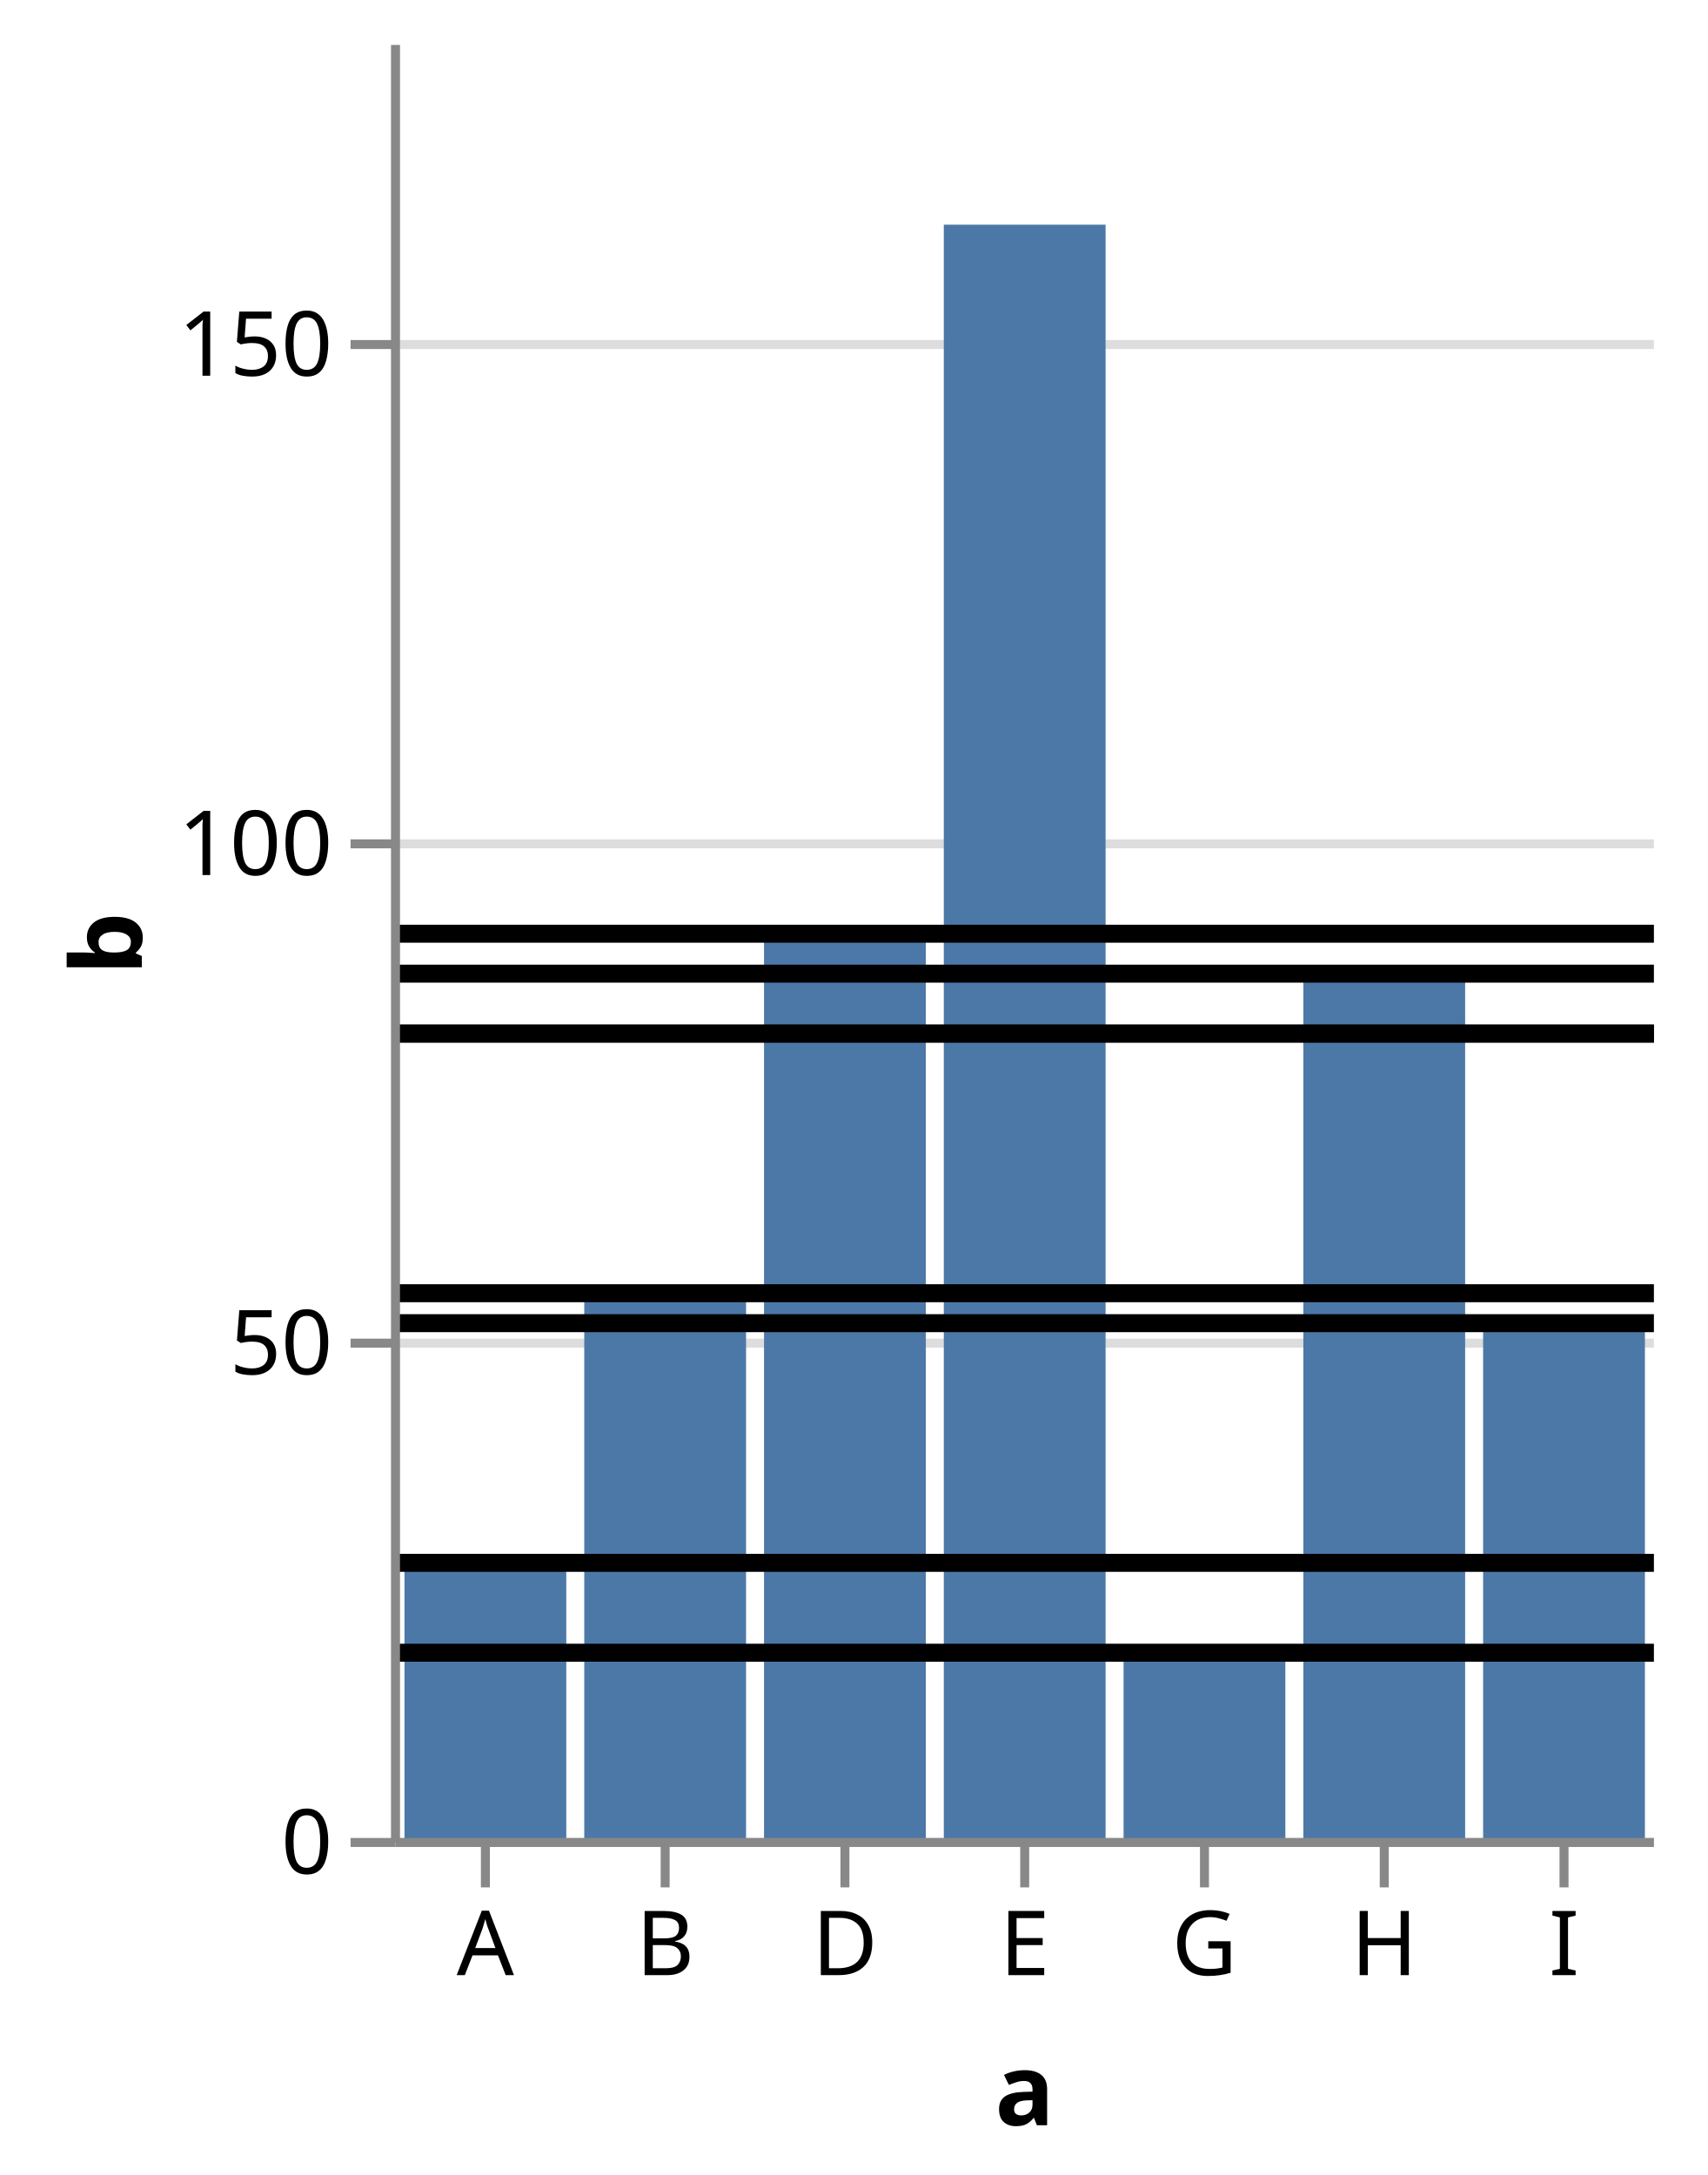
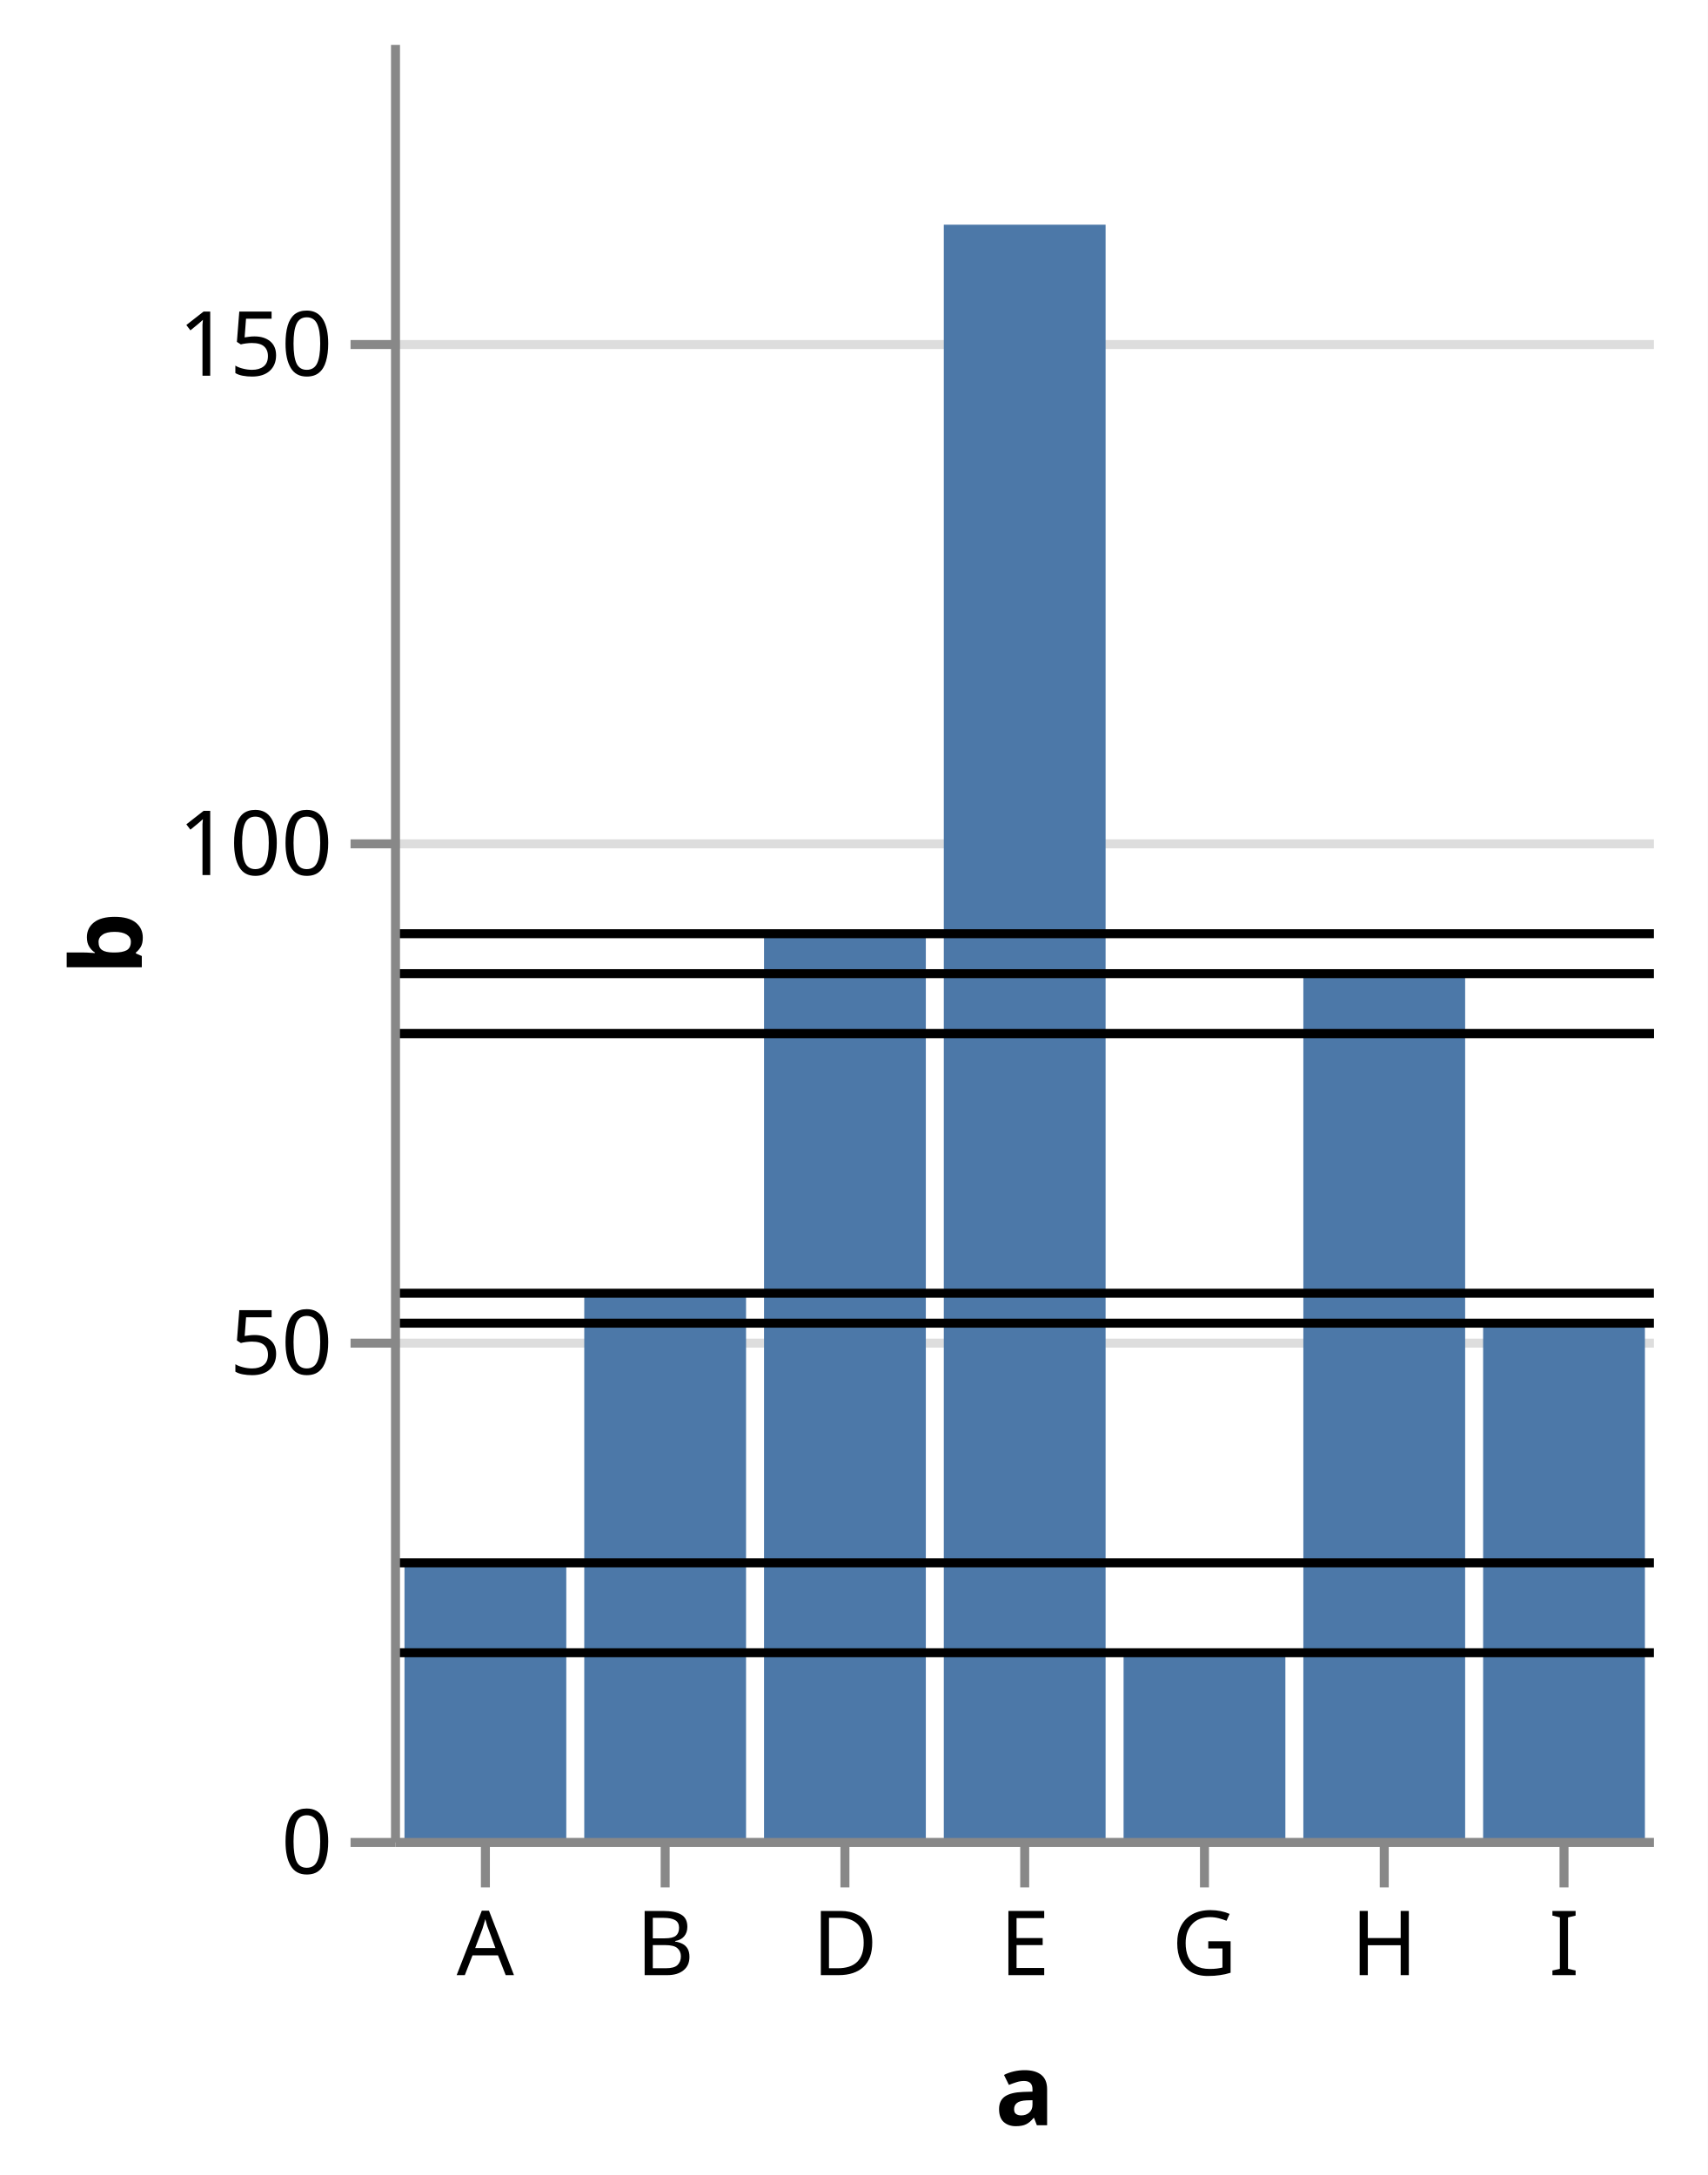
<svg xmlns="http://www.w3.org/2000/svg" width="190" height="242" viewBox="0 0 190 242">
  <rect x="0" y="0" width="190" height="242" fill="white" />
  <g>
    <line x1="44" y1="205" x2="184" y2="205" fill="none" stroke="#ddd" stroke-width="1" opacity="1" />
    <line x1="44" y1="149.444" x2="184" y2="149.444" fill="none" stroke="#ddd" stroke-width="1" opacity="1" />
    <line x1="44" y1="93.889" x2="184" y2="93.889" fill="none" stroke="#ddd" stroke-width="1" opacity="1" />
    <line x1="44" y1="38.333" x2="184" y2="38.333" fill="none" stroke="#ddd" stroke-width="1" opacity="1" />
    <rect x="45" y="173.889" width="18" height="31.111" fill="#4c78a8" stroke="transparent" stroke-width="0" opacity="1" />
    <rect x="65" y="143.889" width="18" height="61.111" fill="#4c78a8" stroke="transparent" stroke-width="0" opacity="1" />
    <rect x="85" y="103.889" width="18" height="101.111" fill="#4c78a8" stroke="transparent" stroke-width="0" opacity="1" />
    <rect x="105" y="115" width="18" height="90" fill="#4c78a8" stroke="transparent" stroke-width="0" opacity="1" />
    <rect x="105" y="25" width="18" height="90" fill="#4c78a8" stroke="transparent" stroke-width="0" opacity="1" />
    <rect x="125" y="183.889" width="18" height="21.111" fill="#4c78a8" stroke="transparent" stroke-width="0" opacity="1" />
    <rect x="145" y="108.333" width="18" height="96.667" fill="#4c78a8" stroke="transparent" stroke-width="0" opacity="1" />
    <rect x="165" y="147.222" width="18" height="57.778" fill="#4c78a8" stroke="transparent" stroke-width="0" opacity="1" />
-     <line x1="44" y1="173.889" x2="184" y2="173.889" fill="none" stroke="black" stroke-width="2" opacity="1" />
-     <line x1="44" y1="143.889" x2="184" y2="143.889" fill="none" stroke="black" stroke-width="2" opacity="1" />
-     <line x1="44" y1="103.889" x2="184" y2="103.889" fill="none" stroke="black" stroke-width="2" opacity="1" />
-     <line x1="44" y1="115" x2="184" y2="115" fill="none" stroke="black" stroke-width="2" opacity="1" />
-     <line x1="44" y1="115" x2="184" y2="115" fill="none" stroke="black" stroke-width="2" opacity="1" />
-     <line x1="44" y1="183.889" x2="184" y2="183.889" fill="none" stroke="black" stroke-width="2" opacity="1" />
-     <line x1="44" y1="108.333" x2="184" y2="108.333" fill="none" stroke="black" stroke-width="2" opacity="1" />
-     <line x1="44" y1="147.222" x2="184" y2="147.222" fill="none" stroke="black" stroke-width="2" opacity="1" />
+     <line x1="44" y1="173.889" x2="184" y2="173.889" fill="none" stroke="black" stroke-width="1" opacity="1" />
+     <line x1="44" y1="143.889" x2="184" y2="143.889" fill="none" stroke="black" stroke-width="1" opacity="1" />
+     <line x1="44" y1="103.889" x2="184" y2="103.889" fill="none" stroke="black" stroke-width="1" opacity="1" />
+     <line x1="44" y1="115" x2="184" y2="115" fill="none" stroke="black" stroke-width="1" opacity="1" />
+     <line x1="44" y1="115" x2="184" y2="115" fill="none" stroke="black" stroke-width="1" opacity="1" />
+     <line x1="44" y1="183.889" x2="184" y2="183.889" fill="none" stroke="black" stroke-width="1" opacity="1" />
+     <line x1="44" y1="108.333" x2="184" y2="108.333" fill="none" stroke="black" stroke-width="1" opacity="1" />
+     <line x1="44" y1="147.222" x2="184" y2="147.222" fill="none" stroke="black" stroke-width="1" opacity="1" />
    <line x1="44" y1="205" x2="184" y2="205" fill="none" stroke="#888" stroke-width="1" opacity="1" />
    <line x1="54" y1="205" x2="54" y2="210" fill="none" stroke="#888" stroke-width="1" opacity="1" />
    <line x1="74" y1="205" x2="74" y2="210" fill="none" stroke="#888" stroke-width="1" opacity="1" />
    <line x1="94" y1="205" x2="94" y2="210" fill="none" stroke="#888" stroke-width="1" opacity="1" />
    <line x1="114" y1="205" x2="114" y2="210" fill="none" stroke="#888" stroke-width="1" opacity="1" />
    <line x1="134" y1="205" x2="134" y2="210" fill="none" stroke="#888" stroke-width="1" opacity="1" />
    <line x1="154" y1="205" x2="154" y2="210" fill="none" stroke="#888" stroke-width="1" opacity="1" />
    <line x1="174" y1="205" x2="174" y2="210" fill="none" stroke="#888" stroke-width="1" opacity="1" />
    <text x="54" y="212" fill="black" font-family="sans-serif" font-size="10" font-weight="400" text-anchor="middle" dominant-baseline="text-before-edge" opacity="1">A</text>
    <text x="74" y="212" fill="black" font-family="sans-serif" font-size="10" font-weight="400" text-anchor="middle" dominant-baseline="text-before-edge" opacity="1">B</text>
    <text x="94" y="212" fill="black" font-family="sans-serif" font-size="10" font-weight="400" text-anchor="middle" dominant-baseline="text-before-edge" opacity="1">D</text>
    <text x="114" y="212" fill="black" font-family="sans-serif" font-size="10" font-weight="400" text-anchor="middle" dominant-baseline="text-before-edge" opacity="1">E</text>
    <text x="134" y="212" fill="black" font-family="sans-serif" font-size="10" font-weight="400" text-anchor="middle" dominant-baseline="text-before-edge" opacity="1">G</text>
    <text x="154" y="212" fill="black" font-family="sans-serif" font-size="10" font-weight="400" text-anchor="middle" dominant-baseline="text-before-edge" opacity="1">H</text>
    <text x="174" y="212" fill="black" font-family="sans-serif" font-size="10" font-weight="400" text-anchor="middle" dominant-baseline="text-before-edge" opacity="1">I</text>
    <text x="114" y="232.578" fill="black" font-family="sans-serif" font-size="11" font-weight="700" text-anchor="middle" dominant-baseline="middle" opacity="1">a</text>
    <line x1="44" y1="205" x2="44" y2="5" fill="none" stroke="#888" stroke-width="1" opacity="1" />
    <line x1="39" y1="205" x2="44" y2="205" fill="none" stroke="#888" stroke-width="1" opacity="1" />
    <line x1="39" y1="149.444" x2="44" y2="149.444" fill="none" stroke="#888" stroke-width="1" opacity="1" />
    <line x1="39" y1="93.889" x2="44" y2="93.889" fill="none" stroke="#888" stroke-width="1" opacity="1" />
    <line x1="39" y1="38.333" x2="44" y2="38.333" fill="none" stroke="#888" stroke-width="1" opacity="1" />
    <text x="37" y="205" fill="black" font-family="sans-serif" font-size="10" font-weight="400" text-anchor="end" dominant-baseline="middle" opacity="1">0</text>
    <text x="37" y="149.444" fill="black" font-family="sans-serif" font-size="10" font-weight="400" text-anchor="end" dominant-baseline="middle" opacity="1">50</text>
    <text x="37" y="93.889" fill="black" font-family="sans-serif" font-size="10" font-weight="400" text-anchor="end" dominant-baseline="middle" opacity="1">100</text>
    <text x="37" y="38.333" fill="black" font-family="sans-serif" font-size="10" font-weight="400" text-anchor="end" dominant-baseline="middle" opacity="1">150</text>
    <text x="11.894" y="105" fill="black" font-family="sans-serif" font-size="11" font-weight="700" text-anchor="middle" dominant-baseline="middle" opacity="1" transform="rotate(-90 11.89355 105)">b</text>
  </g>
</svg>
